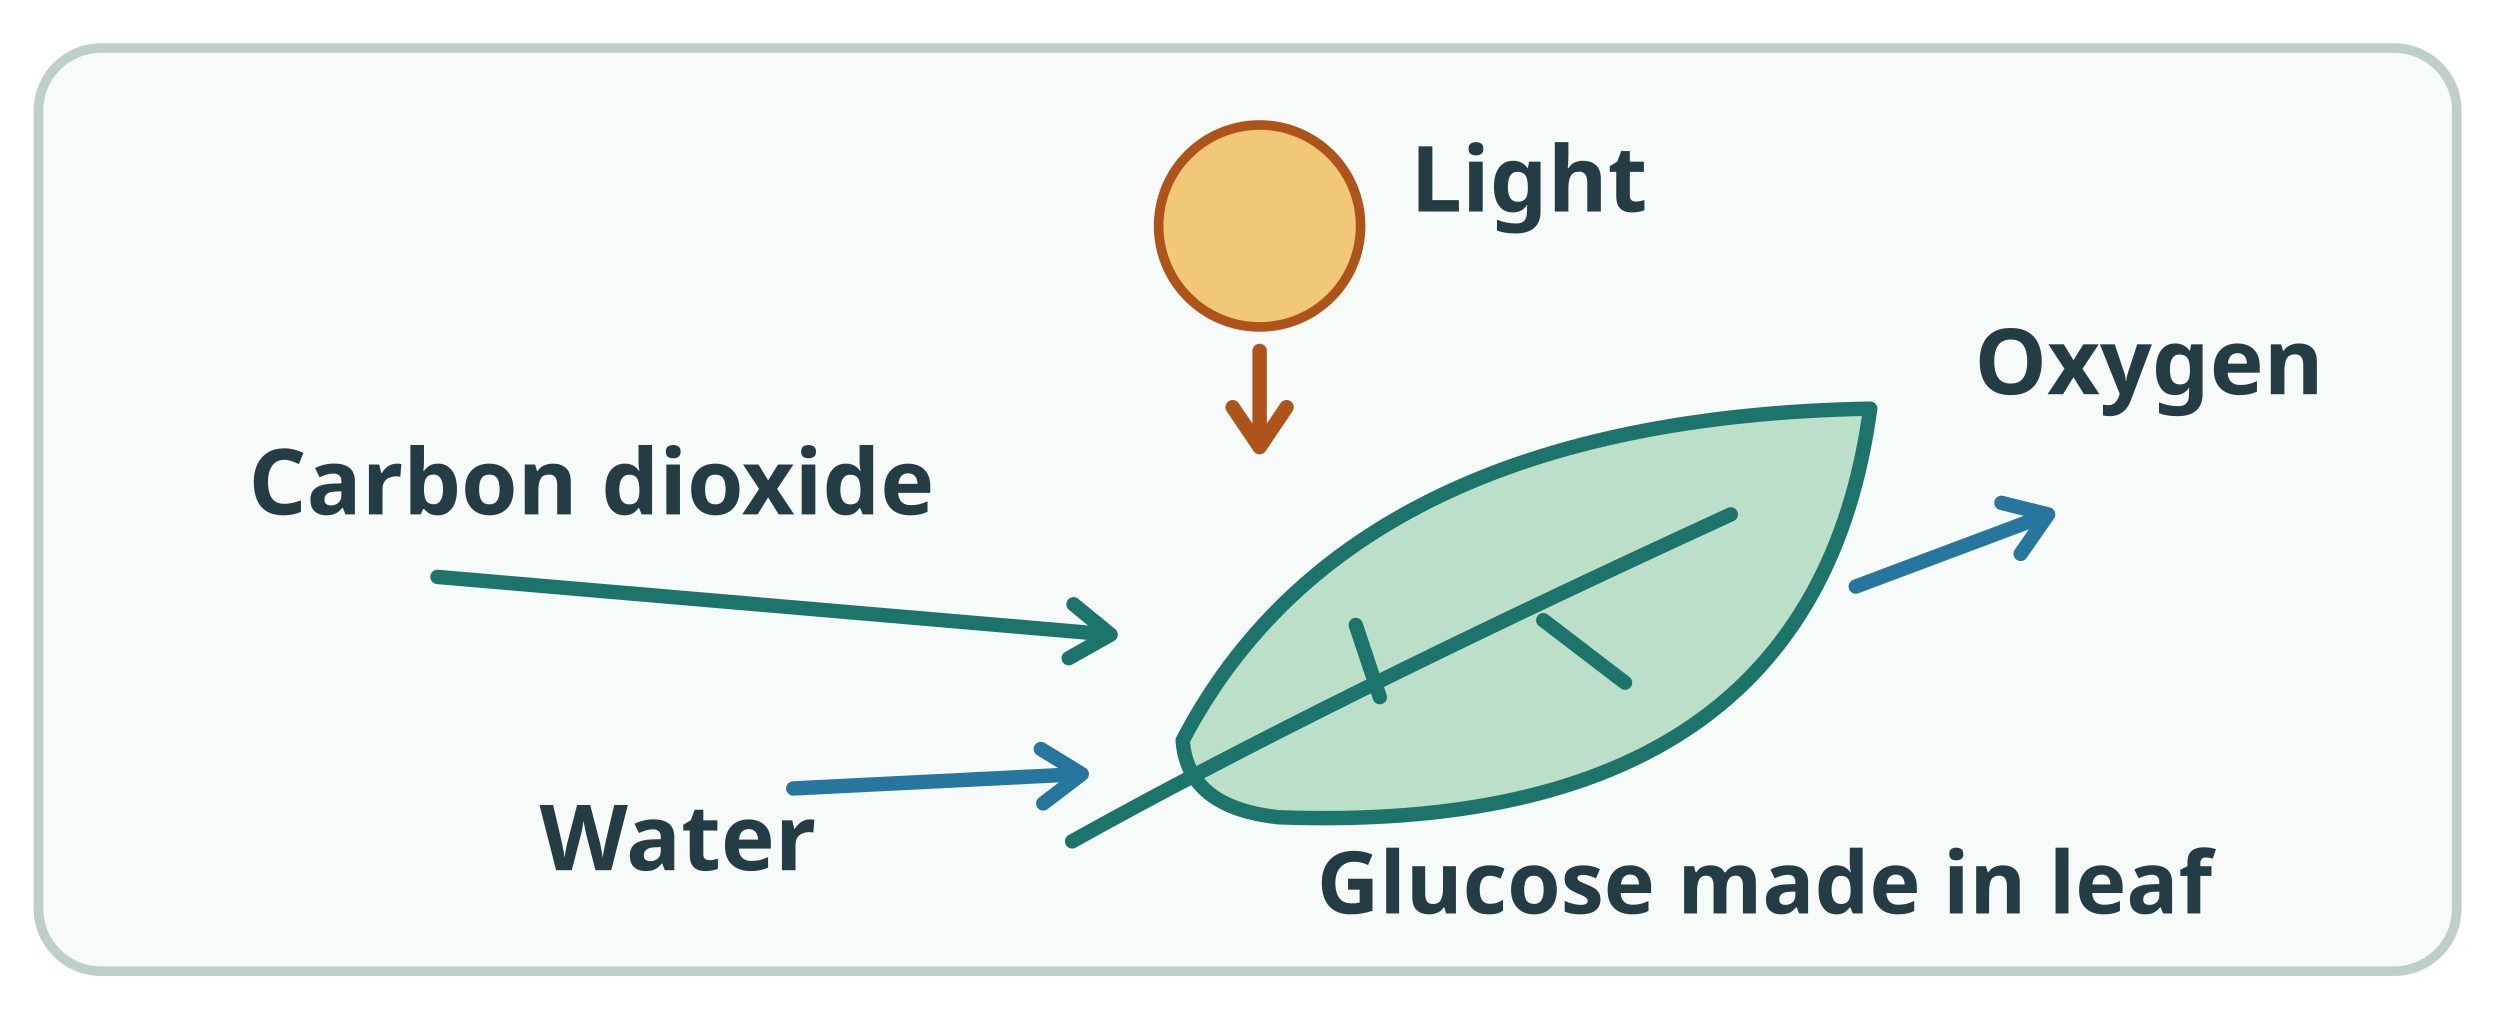
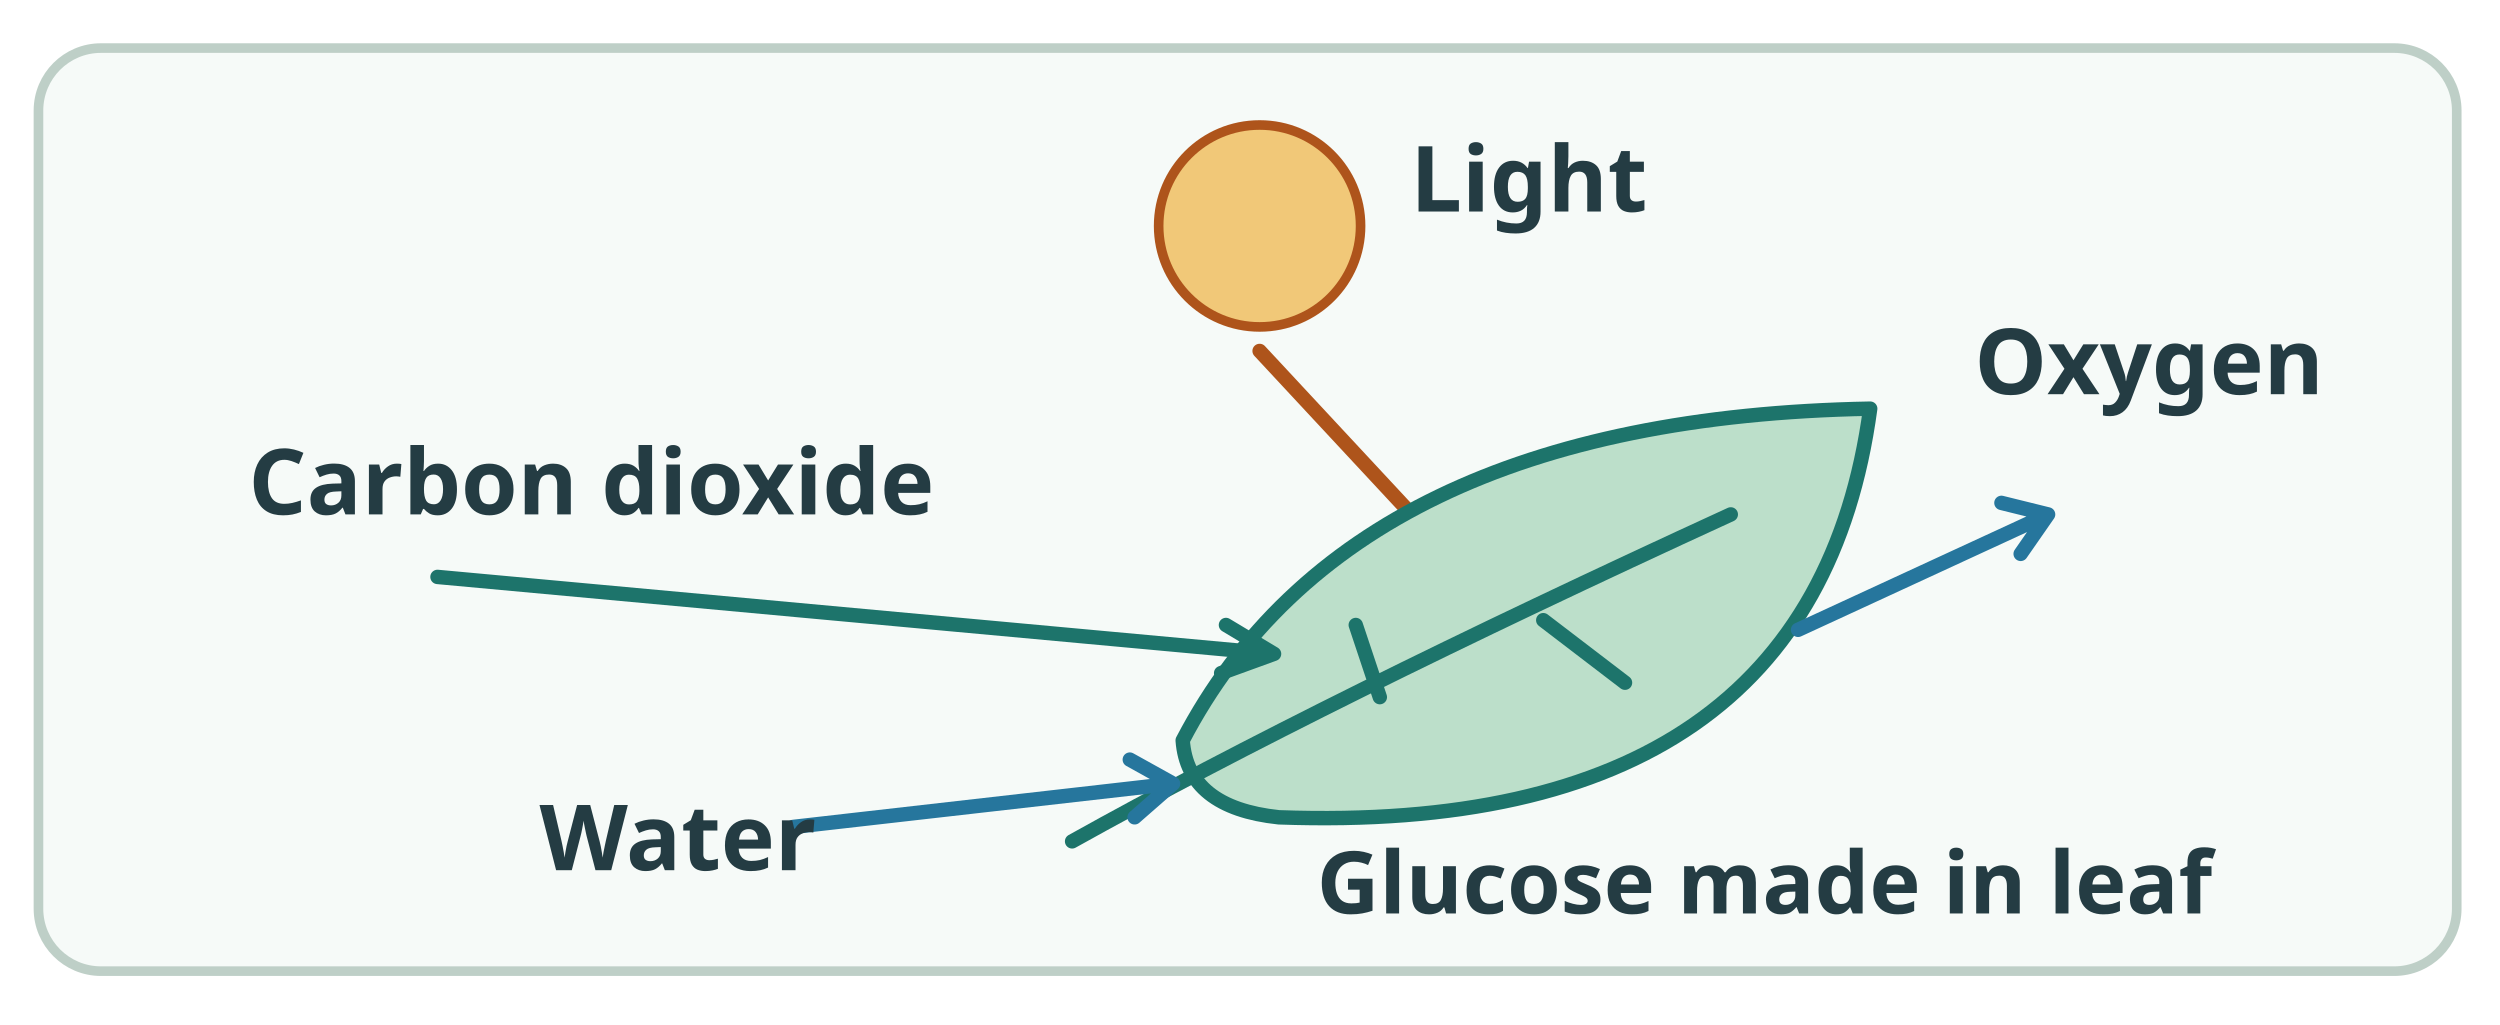
<svg xmlns="http://www.w3.org/2000/svg" viewBox="0 0 520 213" font-family="system-ui, sans-serif" fill="#243c43" stroke-linecap="round" stroke-linejoin="round">
  <rect x="8" y="10" width="503" height="192" rx="13" fill="#f6faf8" stroke="#becfc7" stroke-width="2" />
  <ellipse cx="262" cy="47" rx="21" ry="21" fill="#f1c878" stroke="#ae541b" stroke-width="2" />
-   <path d="M262 73 L262 93 M267.6 84.7 L262 93 L256.4 84.7" fill="none" stroke="#ae541b" stroke-width="3" />
+   <path d="M262 73 L302 116 M291 112 L302 116 L298 105" fill="none" stroke="#ae541b" stroke-width="3" />
  <path d="M246 154Q281 87 389 85Q377 174 266 170Q247 168 246 154Z" fill="#bcdfca" stroke="#1d746b" stroke-width="3" />
  <path d="M223 175Q275 146 360 107 M287 145L282 130 M321 129L338 142" fill="none" stroke="#1d746b" stroke-width="3" />
-   <path d="M91 120 L231 132 M223.3 125.7 L231 132 L222.3 136.9" fill="none" stroke="#1d746b" stroke-width="3" />
-   <path d="M165 164 L225 161 M216.5 155.8 L225 161 L217.0 167.1" fill="none" stroke="#26769d" stroke-width="3" />
-   <path d="M386 122 L426 107 M416.3 104.6 L426 107 L420.3 115.2" fill="none" stroke="#26769d" stroke-width="3" />
+   <path d="M91 120 L265 136 M255 130 L265 136 L254 140" fill="none" stroke="#1d746b" stroke-width="3" />
+   <path d="M165 172 L244 163 M235 158 L244 163 L236 170" fill="none" stroke="#26769d" stroke-width="3" />
+   <path d="M374 131 L426 107 M416.3 104.6 L426 107 L420.3 115.2" fill="none" stroke="#26769d" stroke-width="3" />
  <text x="123" y="107" text-anchor="middle" font-size="19" font-weight="650">Carbon dioxide</text>
  <text x="141" y="181" text-anchor="middle" font-size="19" font-weight="650">Water</text>
  <text x="447" y="82" text-anchor="middle" font-size="19" font-weight="650">Oxygen</text>
  <text x="318" y="44" text-anchor="middle" font-size="19" font-weight="650">Light</text>
  <text x="367" y="190" text-anchor="middle" font-size="18" font-weight="650">Glucose made in leaf</text>
</svg>
